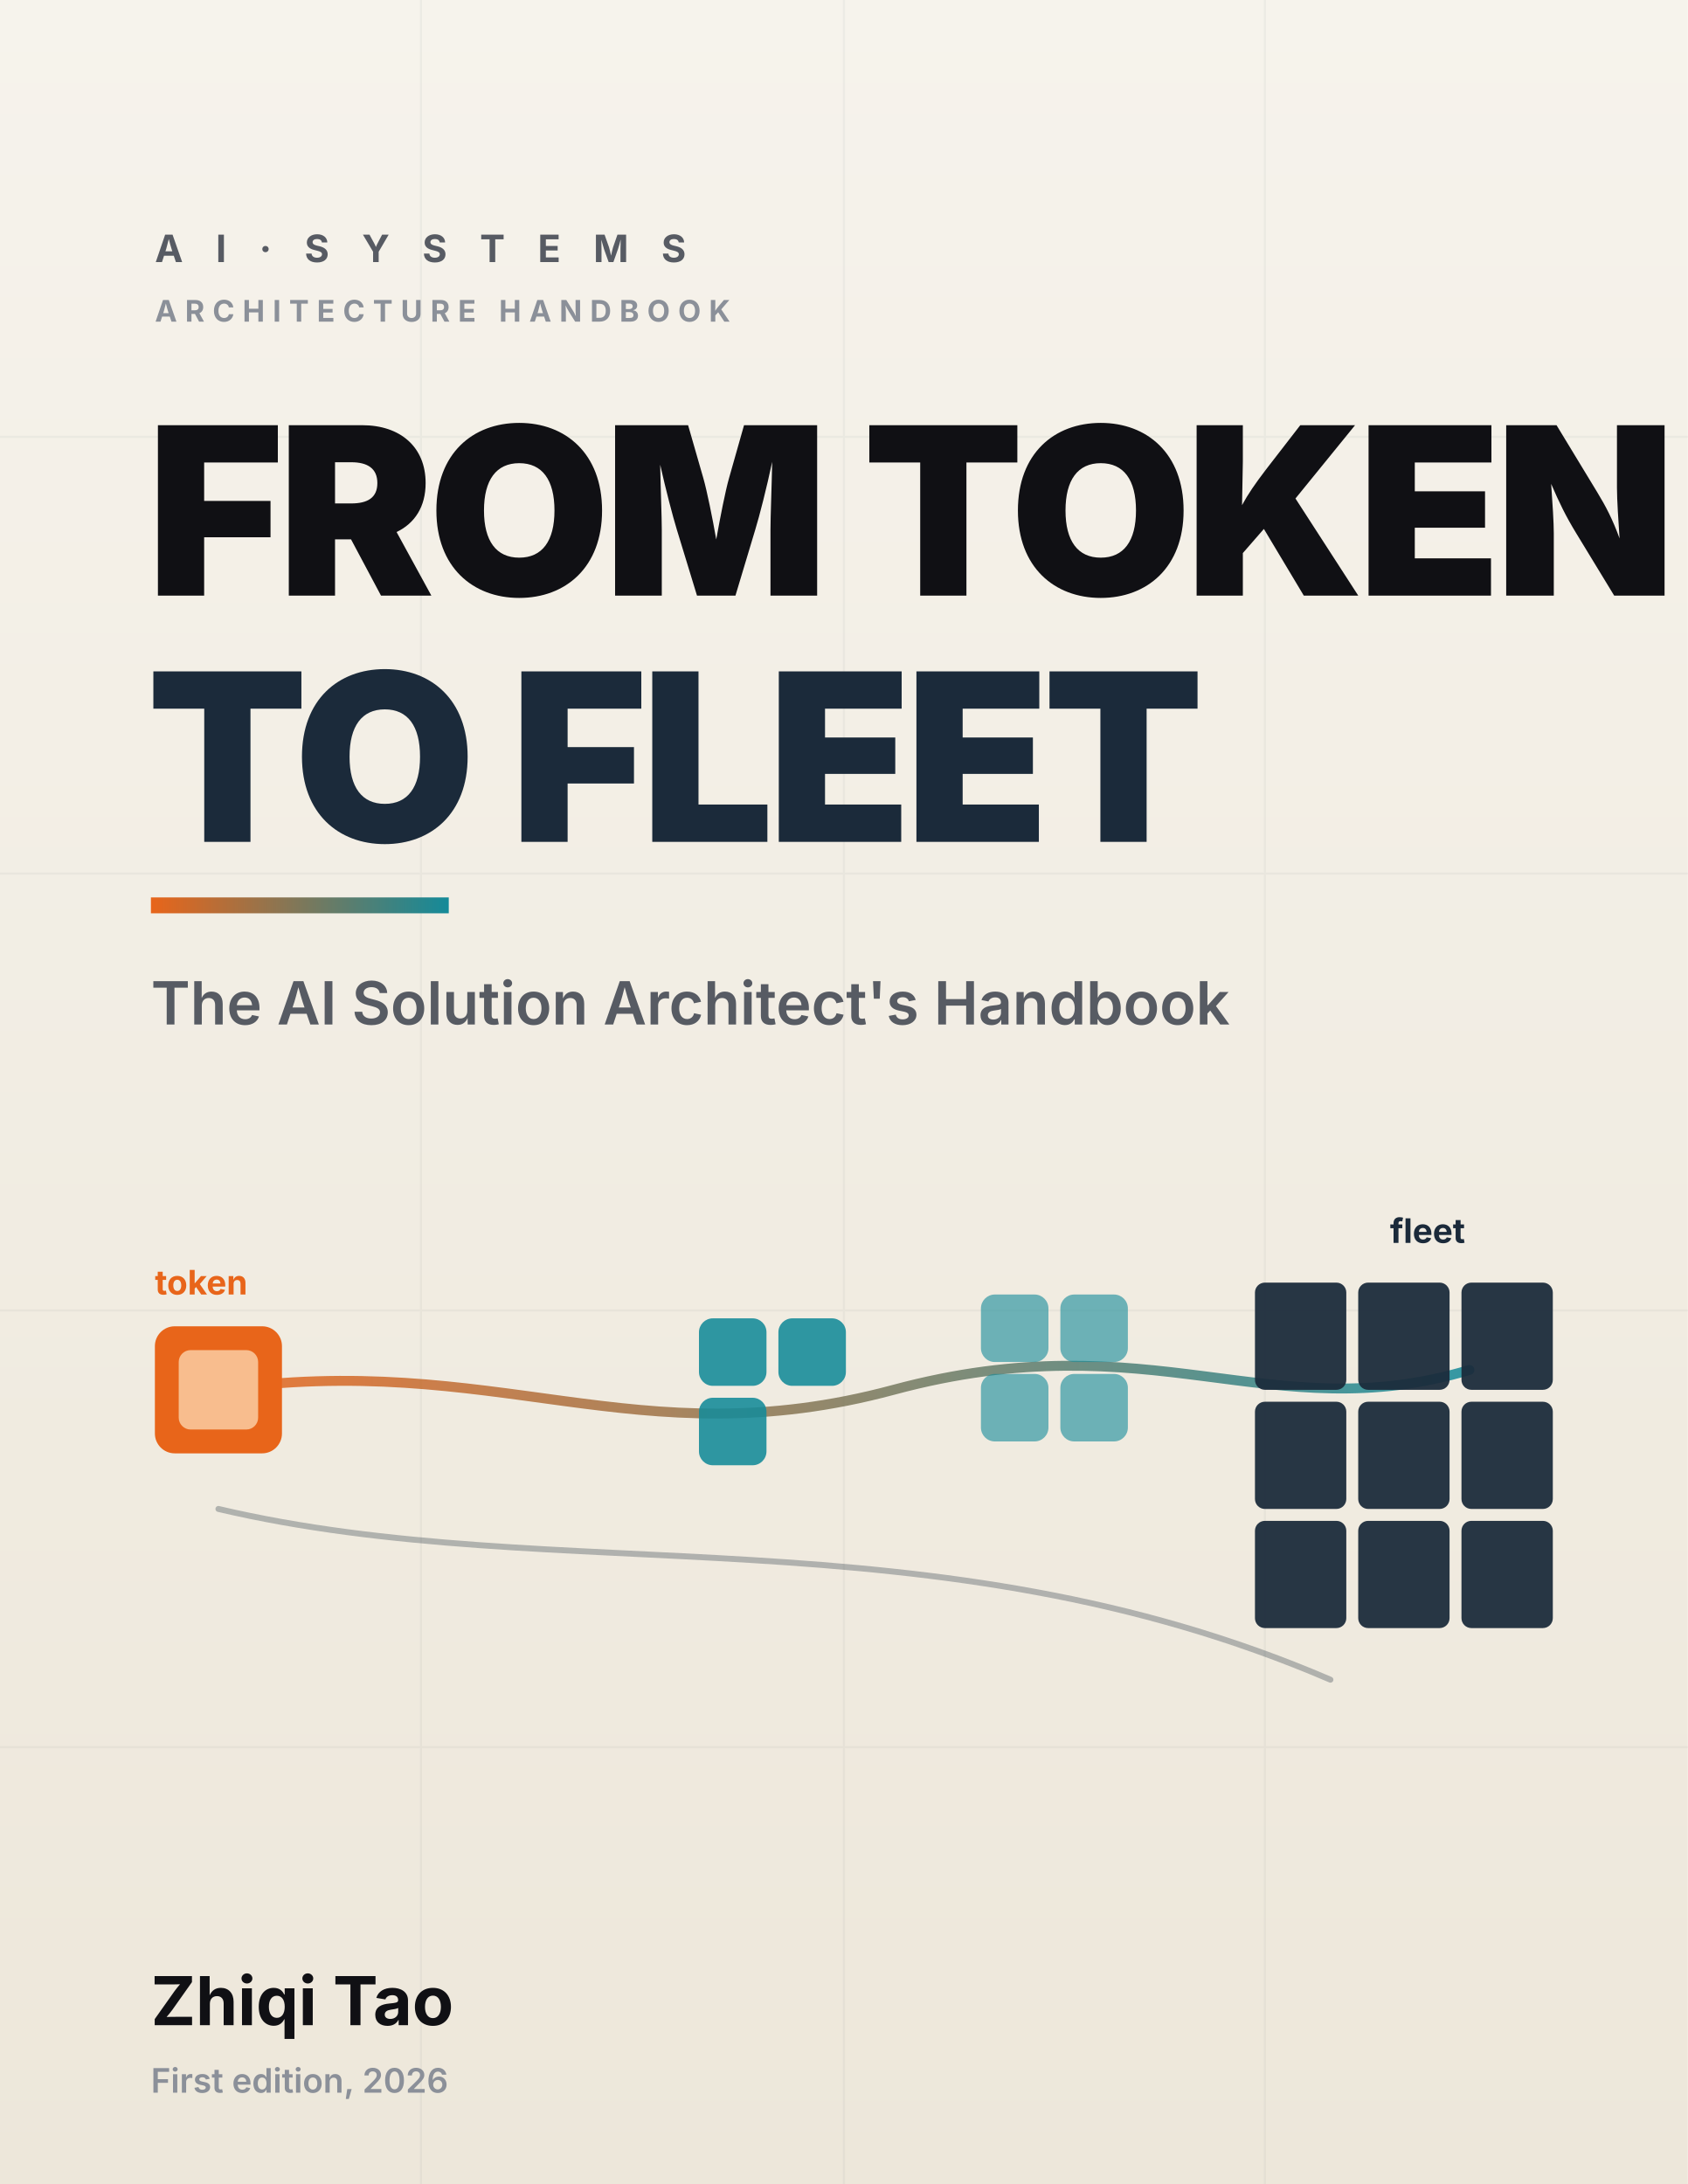
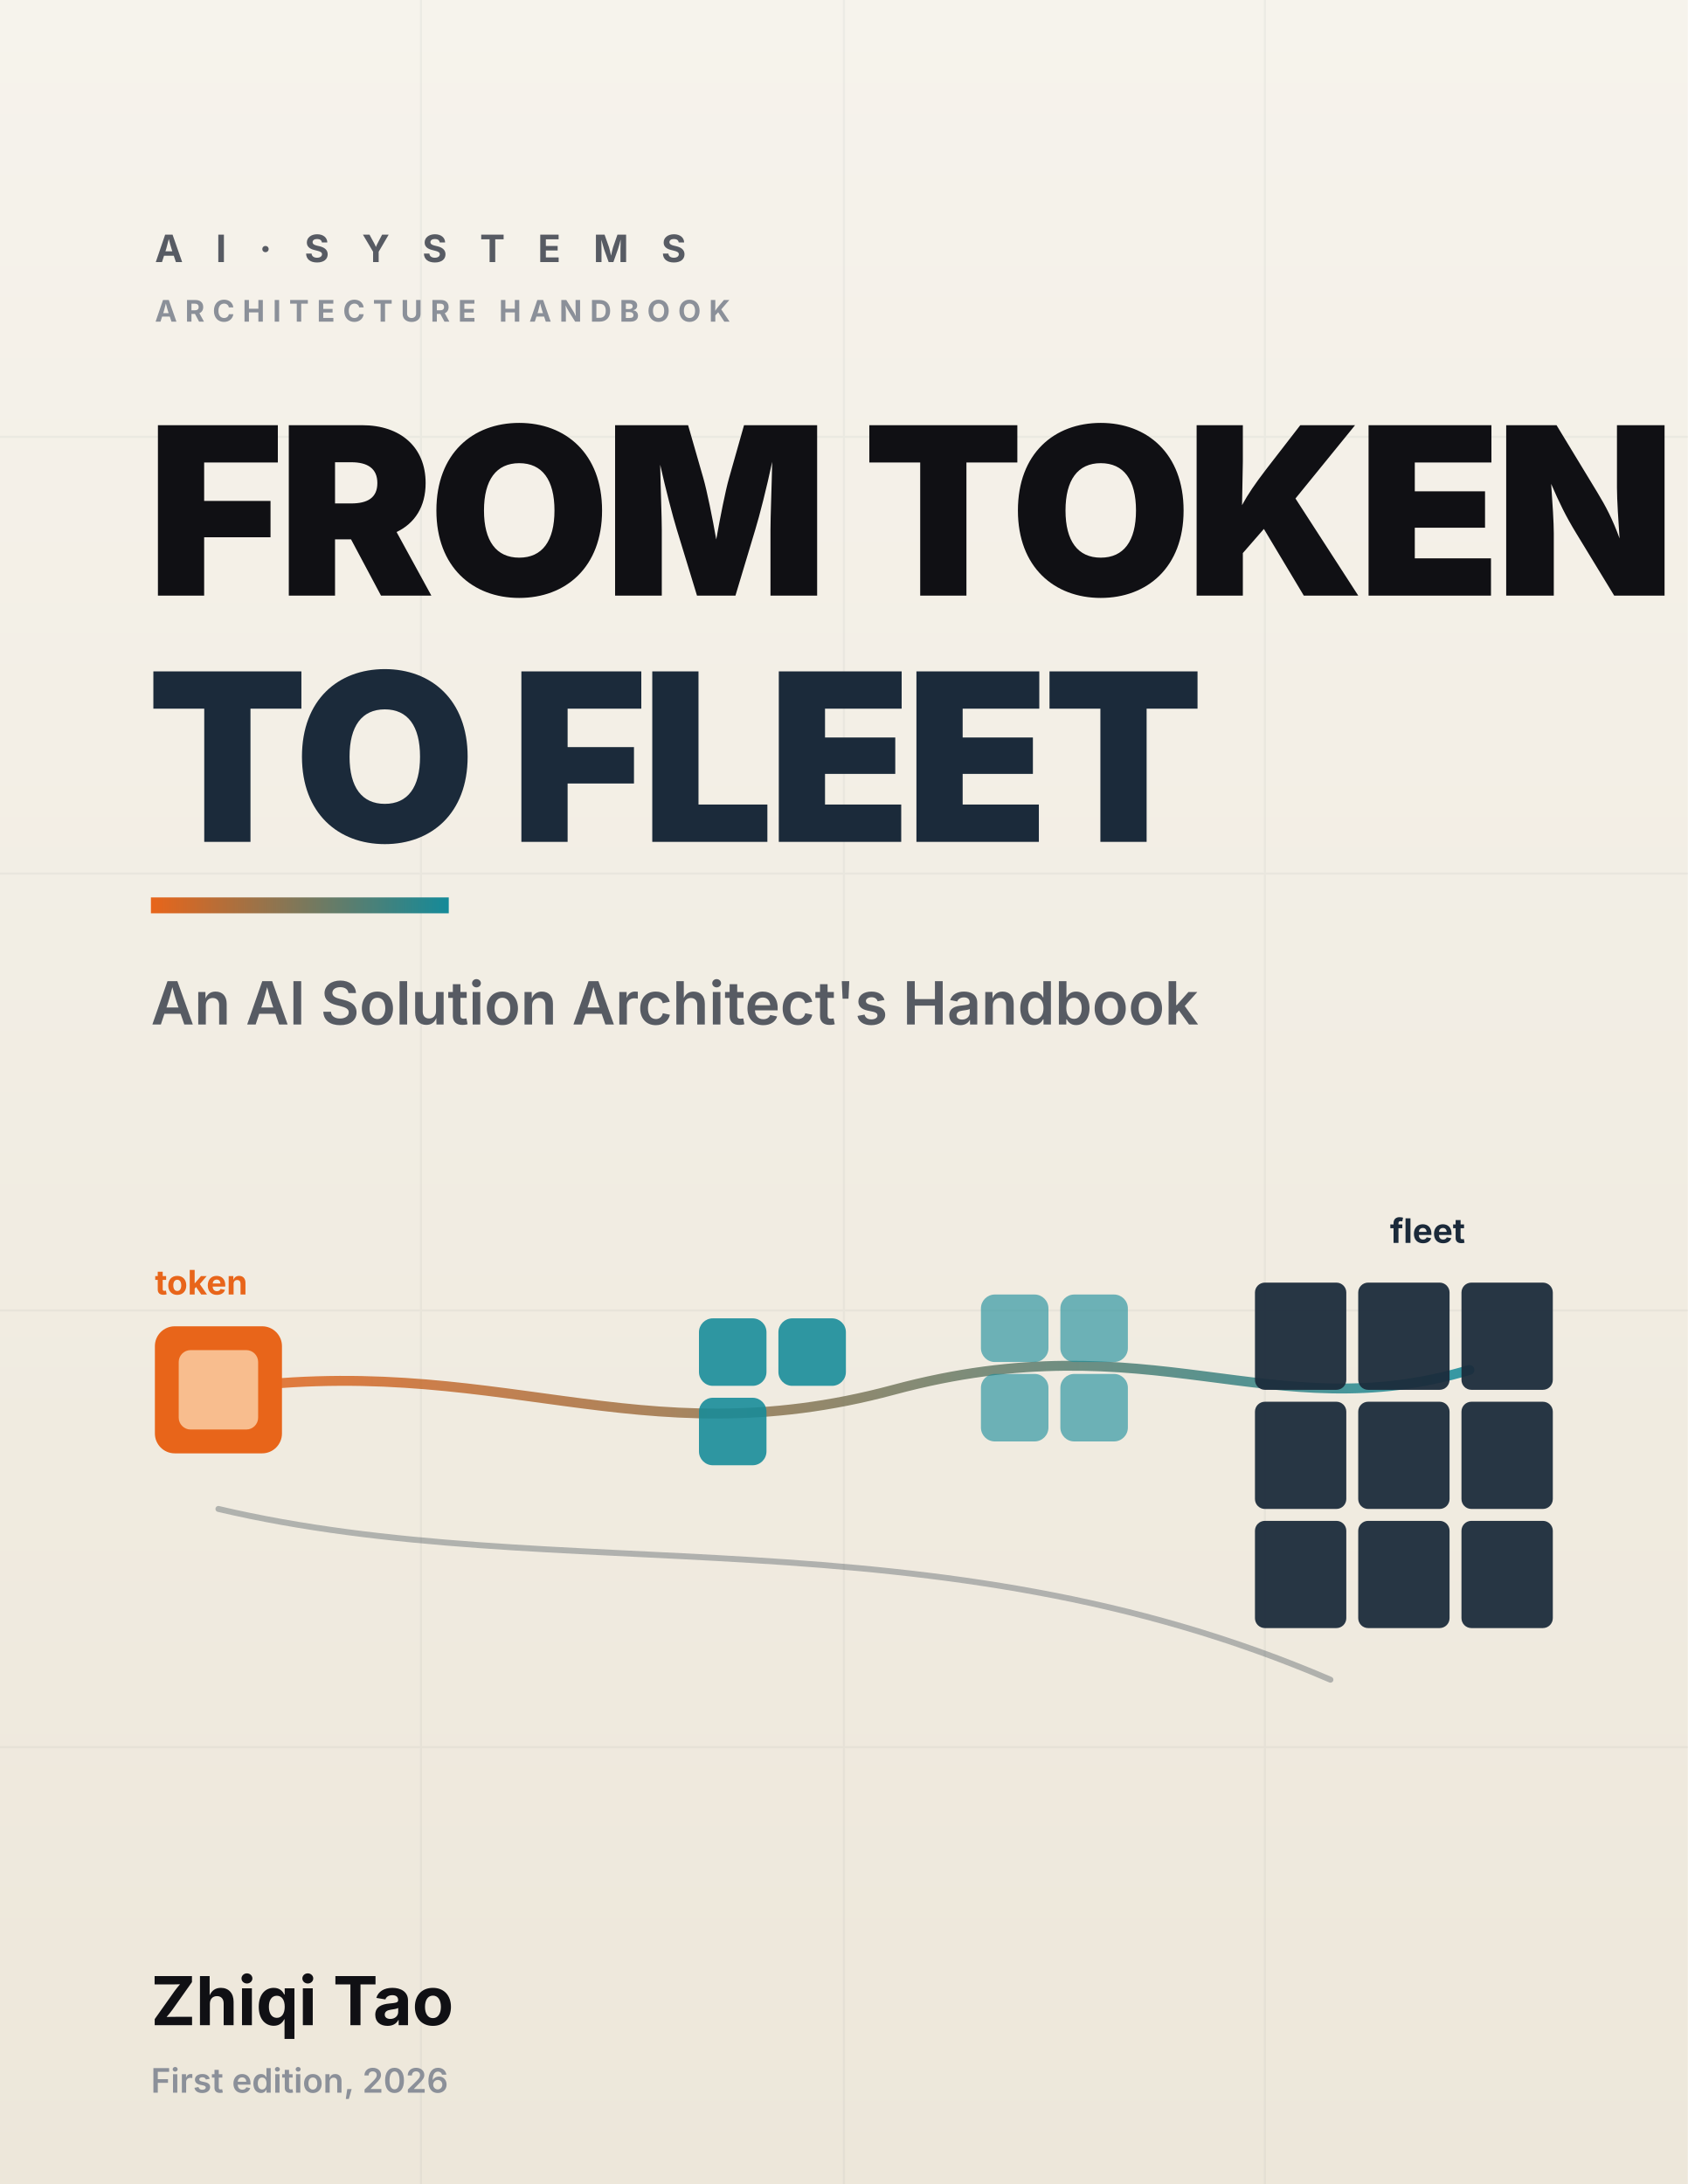
<svg xmlns="http://www.w3.org/2000/svg" viewBox="0 0 850 1100" width="8.5in" height="11in">
  <defs>
    <linearGradient id="bg" x1="0" y1="0" x2="0" y2="1">
      <stop offset="0" stop-color="#F6F3EC" />
      <stop offset="1" stop-color="#EDE7DA" />
    </linearGradient>
    <linearGradient id="accent" x1="0" y1="0" x2="1" y2="0">
      <stop offset="0" stop-color="#E8651A" />
      <stop offset="1" stop-color="#148A99" />
    </linearGradient>
  </defs>
  <rect width="850" height="1100" fill="url(#bg)" />
  <g stroke="#1B2A3A" stroke-width="1" opacity="0.045">
    <path d="M0,220 H850" />
    <path d="M0,440 H850" />
    <path d="M0,660 H850" />
    <path d="M0,880 H850" />
    <path d="M212,0 V1100" />
    <path d="M425,0 V1100" />
    <path d="M637,0 V1100" />
  </g>
  <g font-family="Inter, Helvetica, Arial, sans-serif" font-weight="700" fill="#575B63" font-size="19" letter-spacing="6">
    <text x="78" y="132">A   I   ·   S   Y   S   T   E   M   S</text>
    <text x="78" y="162" font-size="15" fill="#8B9099" letter-spacing="4">ARCHITECTURE HANDBOOK</text>
  </g>
  <g font-family="Inter, Helvetica, Arial, sans-serif" font-weight="900" fill="#101014" font-size="118" letter-spacing="-3">
    <text x="74" y="300">FROM TOKEN</text>
    <text x="74" y="424" fill="#1B2A3A">TO FLEET</text>
  </g>
  <rect x="76" y="452" width="150" height="8" fill="url(#accent)" />
  <g font-family="Inter, Helvetica, Arial, sans-serif" font-weight="600" fill="#575B63" font-size="30">
-     <text x="76" y="516">The AI Solution Architect's Handbook</text>
+     <text x="76" y="516">An AI Solution Architect's Handbook</text>
  </g>
  <g>
    <path d="M110,700 C250,680 320,735 450,700 C580,665 640,720 740,690" fill="none" stroke="url(#accent)" stroke-width="5" stroke-linecap="round" opacity="0.85" />
    <rect x="78" y="668" width="64" height="64" rx="10" fill="#E8651A" />
    <rect x="90" y="680" width="40" height="40" rx="6" fill="#F9C79A" opacity="0.9" />
    <g fill="#148A99" opacity="0.88">
      <rect x="352" y="664" width="34" height="34" rx="7" />
      <rect x="392" y="664" width="34" height="34" rx="7" />
      <rect x="352" y="704" width="34" height="34" rx="7" />
    </g>
    <g fill="#148A99" opacity="0.6">
      <rect x="494" y="652" width="34" height="34" rx="7" />
      <rect x="534" y="652" width="34" height="34" rx="7" />
      <rect x="494" y="692" width="34" height="34" rx="7" />
      <rect x="534" y="692" width="34" height="34" rx="7" />
    </g>
    <g fill="#1B2A3A" opacity="0.94">
      <rect x="632" y="646" width="46" height="54" rx="5" />
      <rect x="684" y="646" width="46" height="54" rx="5" />
      <rect x="736" y="646" width="46" height="54" rx="5" />
      <rect x="632" y="706" width="46" height="54" rx="5" />
      <rect x="684" y="706" width="46" height="54" rx="5" />
      <rect x="736" y="706" width="46" height="54" rx="5" />
      <rect x="632" y="766" width="46" height="54" rx="5" />
      <rect x="684" y="766" width="46" height="54" rx="5" />
      <rect x="736" y="766" width="46" height="54" rx="5" />
    </g>
    <path d="M110,760 C280,800 470,760 670,846" fill="none" stroke="#1B2A3A" stroke-width="3" stroke-linecap="round" opacity="0.3" />
    <g font-family="Inter, Helvetica, Arial, sans-serif" font-weight="700" fill="#E8651A" font-size="17">
      <text x="78" y="652">token</text>
    </g>
    <g font-family="Inter, Helvetica, Arial, sans-serif" font-weight="700" fill="#1B2A3A" font-size="17">
      <text x="700" y="626">fleet</text>
    </g>
  </g>
  <g font-family="Inter, Helvetica, Arial, sans-serif" font-weight="700" fill="#101014" font-size="34">
    <text x="76" y="1020">Zhiqi Tao</text>
  </g>
  <g font-family="Inter, Helvetica, Arial, sans-serif" font-weight="600" fill="#8B9099" font-size="17">
    <text x="76" y="1054">First edition, 2026</text>
  </g>
</svg>
